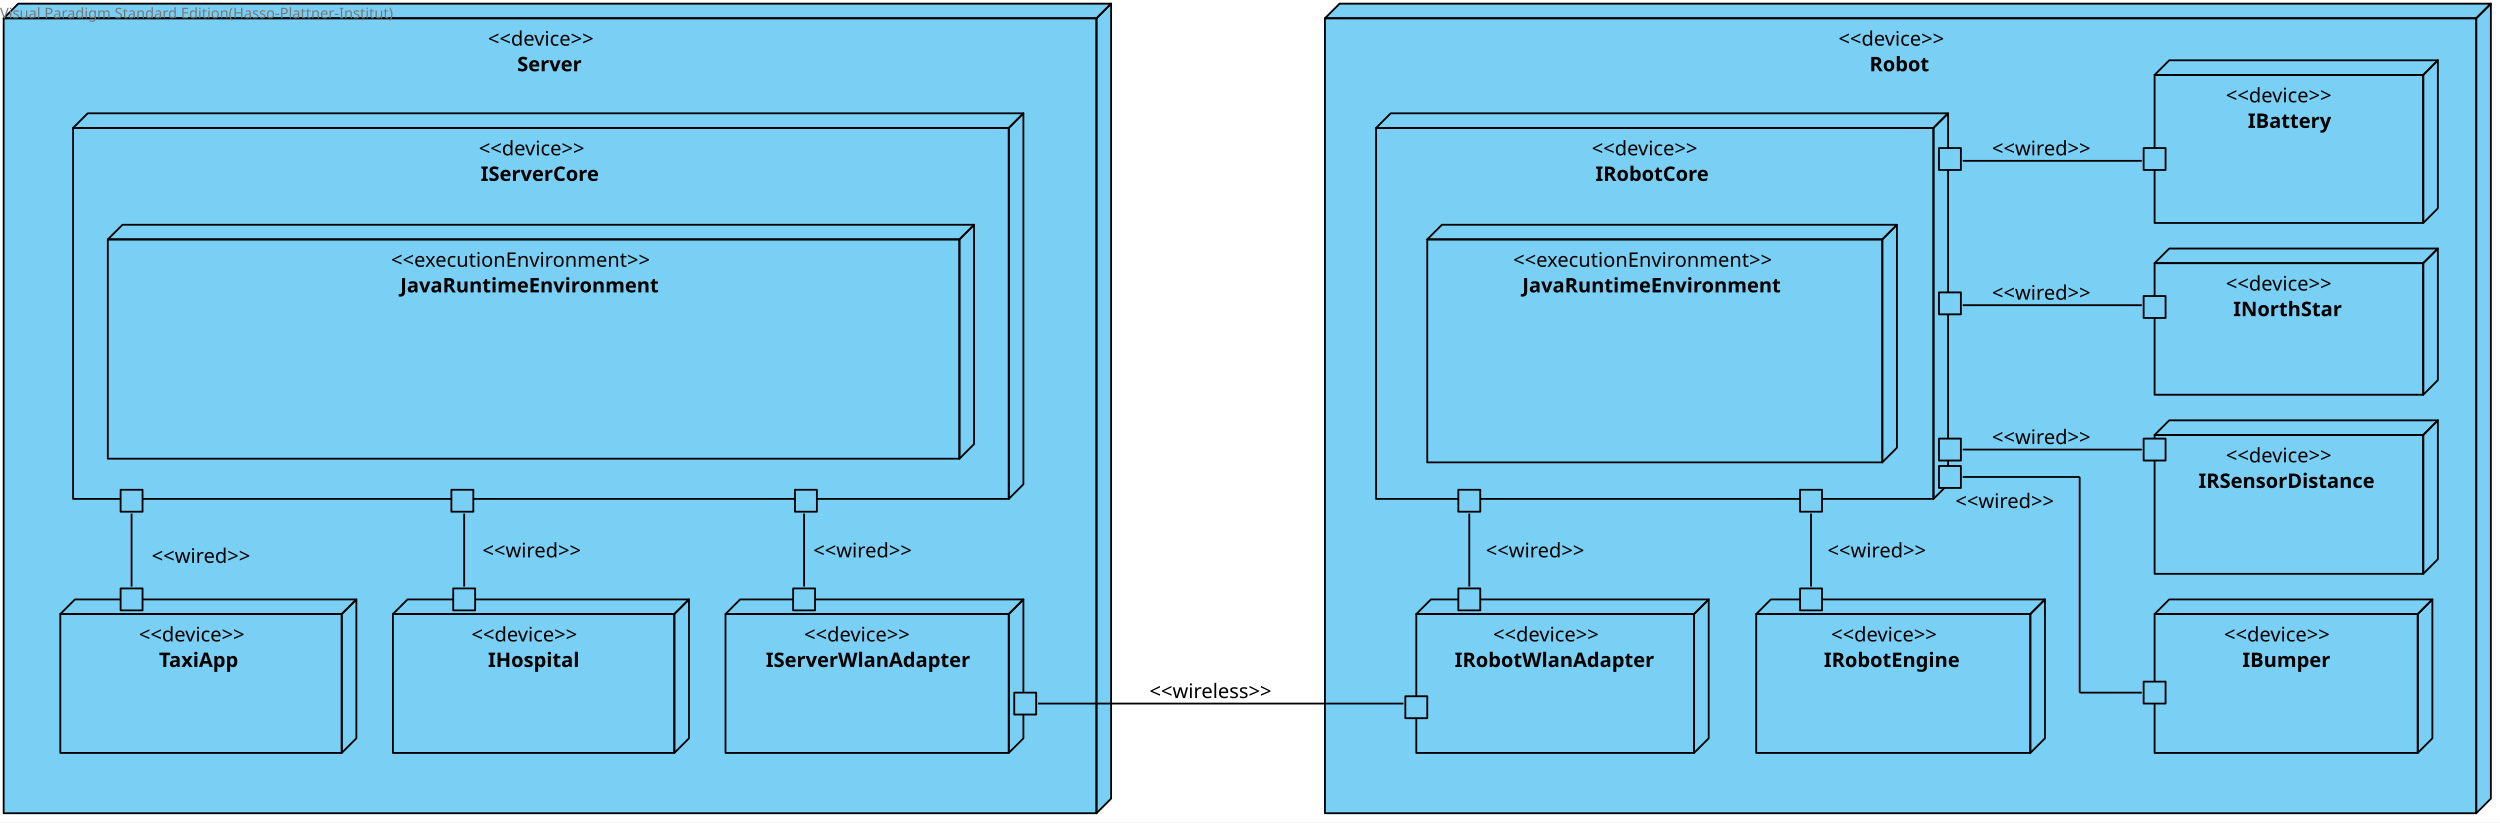
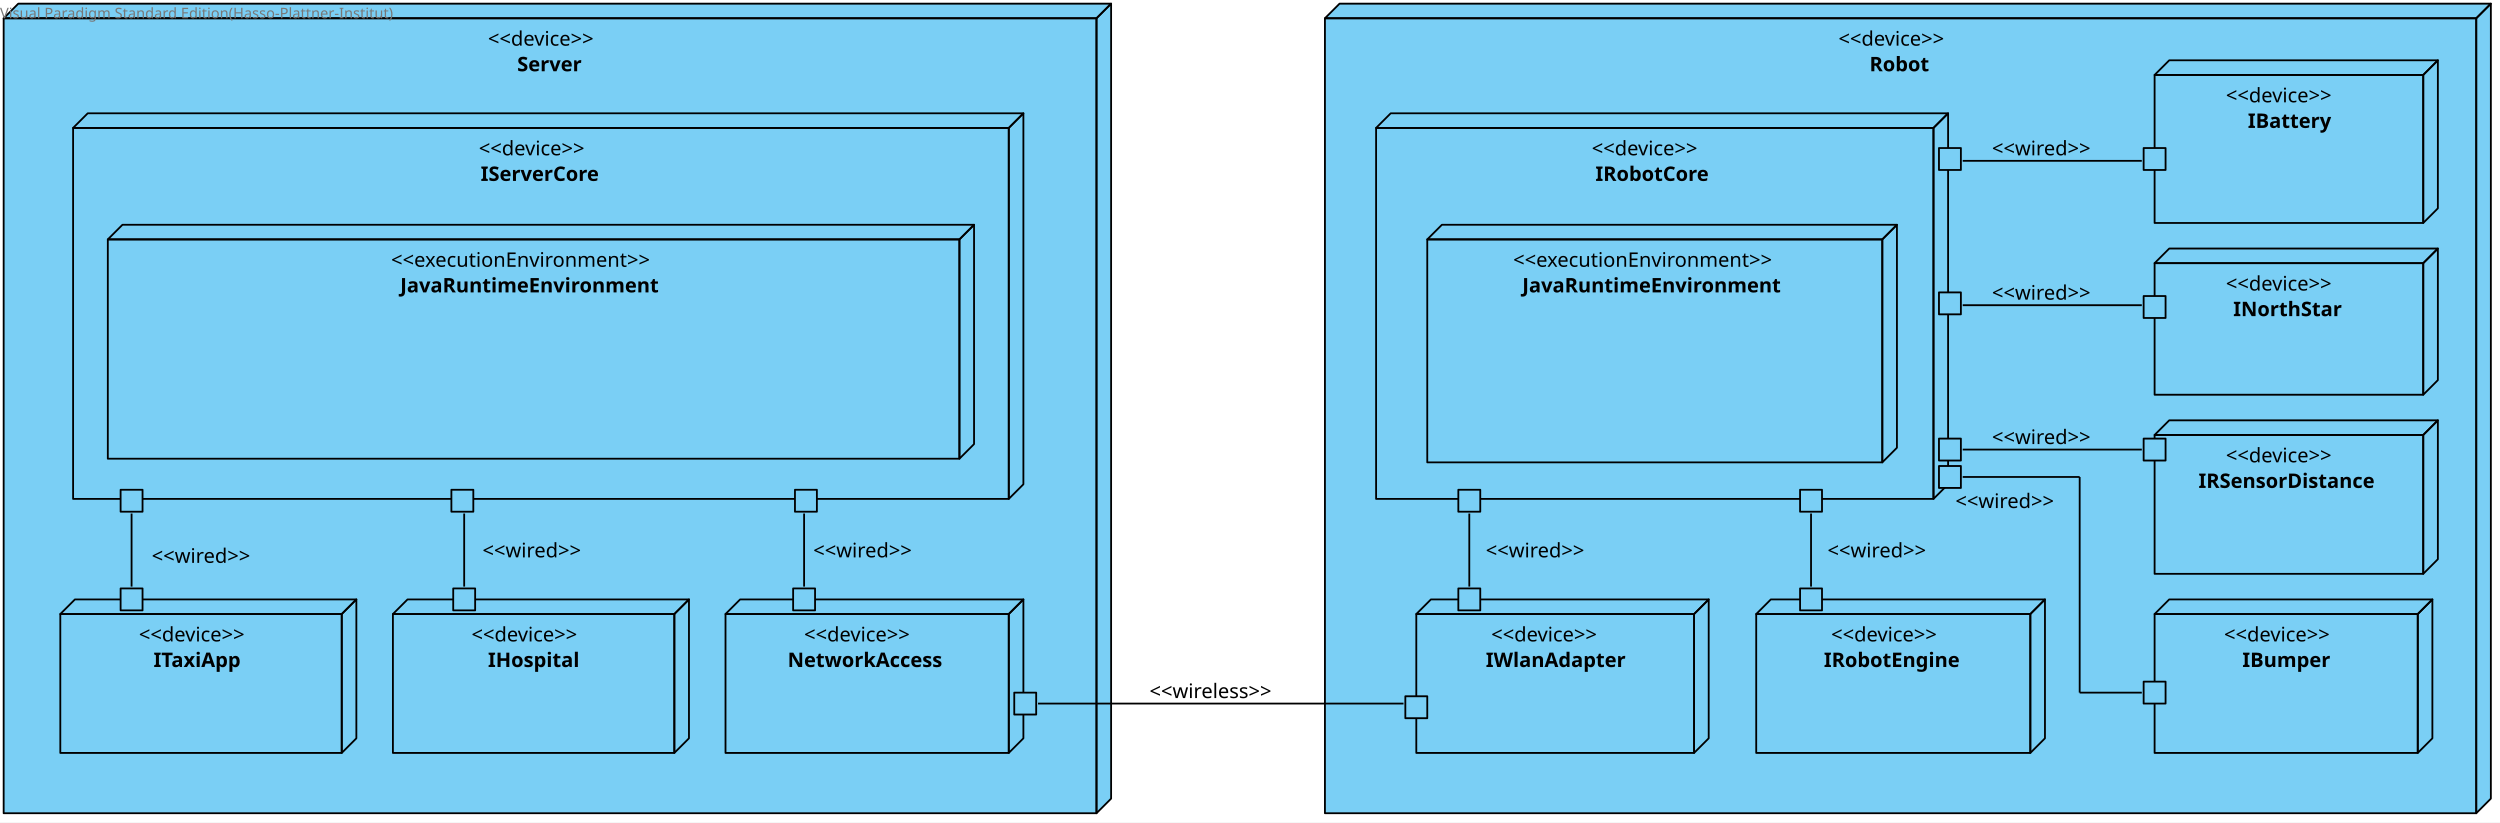
<svg xmlns="http://www.w3.org/2000/svg" fill-opacity="0" color-rendering="auto" color-interpolation="auto" text-rendering="auto" stroke="rgb(0,0,0)" stroke-linecap="square" width="1368" stroke-miterlimit="10" shape-rendering="auto" stroke-opacity="0" fill="rgb(0,0,0)" stroke-dasharray="none" font-weight="normal" stroke-width="1" height="450" font-family="'Dialog'" font-style="normal" stroke-linejoin="miter" font-size="12" stroke-dashoffset="0" image-rendering="auto">
  <defs id="genericDefs" />
  <g>
    <defs id="defs1">
      <clipPath clipPathUnits="userSpaceOnUse" id="clipPath1">
        <path d="M-7 -7 L618 -7 L618 455 L-7 455 L-7 -7 Z" />
      </clipPath>
      <clipPath clipPathUnits="userSpaceOnUse" id="clipPath2">
        <path d="M0 0 L0 32 L599 32 L599 0 Z" />
      </clipPath>
      <clipPath clipPathUnits="userSpaceOnUse" id="clipPath3">
        <path d="M0 0 L0 404 L598 404 L598 0 Z" />
      </clipPath>
      <clipPath clipPathUnits="userSpaceOnUse" id="clipPath4">
        <path d="M-7 -7 L532 -7 L532 223 L-7 223 L-7 -7 Z" />
      </clipPath>
      <clipPath clipPathUnits="userSpaceOnUse" id="clipPath5">
        <path d="M0 0 L0 32 L513 32 L513 0 Z" />
      </clipPath>
      <clipPath clipPathUnits="userSpaceOnUse" id="clipPath6">
        <path d="M0 0 L0 172 L512 172 L512 0 Z" />
      </clipPath>
      <clipPath clipPathUnits="userSpaceOnUse" id="clipPath7">
        <path d="M-7 -7 L486 -7 L486 140 L-7 140 L-7 -7 Z" />
      </clipPath>
      <clipPath clipPathUnits="userSpaceOnUse" id="clipPath8">
        <path d="M0 0 L0 32 L467 32 L467 0 Z" />
      </clipPath>
      <clipPath clipPathUnits="userSpaceOnUse" id="clipPath9">
        <path d="M0 0 L0 89 L466 89 L466 0 Z" />
      </clipPath>
      <clipPath clipPathUnits="userSpaceOnUse" id="clipPath10">
        <path d="M-7 -7 L650 -7 L650 455 L-7 455 L-7 -7 Z" />
      </clipPath>
      <clipPath clipPathUnits="userSpaceOnUse" id="clipPath11">
        <path d="M0 0 L0 32 L631 32 L631 0 Z" />
      </clipPath>
      <clipPath clipPathUnits="userSpaceOnUse" id="clipPath12">
        <path d="M0 0 L0 404 L630 404 L630 0 Z" />
      </clipPath>
      <clipPath clipPathUnits="userSpaceOnUse" id="clipPath13">
        <path d="M-7 -7 L167 -7 L167 101 L-7 101 L-7 -7 Z" />
      </clipPath>
      <clipPath clipPathUnits="userSpaceOnUse" id="clipPath14">
        <path d="M0 0 L0 32 L148 32 L148 0 Z" />
      </clipPath>
      <clipPath clipPathUnits="userSpaceOnUse" id="clipPath15">
        <path d="M0 0 L0 50 L147 50 L147 0 Z" />
      </clipPath>
      <clipPath clipPathUnits="userSpaceOnUse" id="clipPath16">
        <path d="M-7 -7 L167 -7 L167 92 L-7 92 L-7 -7 Z" />
      </clipPath>
      <clipPath clipPathUnits="userSpaceOnUse" id="clipPath17">
        <path d="M0 0 L0 41 L147 41 L147 0 Z" />
      </clipPath>
      <clipPath clipPathUnits="userSpaceOnUse" id="clipPath18">
        <path d="M-7 -7 L170 -7 L170 96 L-7 96 L-7 -7 Z" />
      </clipPath>
      <clipPath clipPathUnits="userSpaceOnUse" id="clipPath19">
        <path d="M0 0 L0 32 L151 32 L151 0 Z" />
      </clipPath>
      <clipPath clipPathUnits="userSpaceOnUse" id="clipPath20">
        <path d="M0 0 L0 45 L150 45 L150 0 Z" />
      </clipPath>
      <clipPath clipPathUnits="userSpaceOnUse" id="clipPath21">
        <path d="M-7 -7 L167 -7 L167 96 L-7 96 L-7 -7 Z" />
      </clipPath>
      <clipPath clipPathUnits="userSpaceOnUse" id="clipPath22">
        <path d="M0 0 L0 45 L147 45 L147 0 Z" />
      </clipPath>
      <clipPath clipPathUnits="userSpaceOnUse" id="clipPath23">
        <path d="M-7 -7 L164 -7 L164 96 L-7 96 L-7 -7 Z" />
      </clipPath>
      <clipPath clipPathUnits="userSpaceOnUse" id="clipPath24">
        <path d="M0 0 L0 32 L145 32 L145 0 Z" />
      </clipPath>
      <clipPath clipPathUnits="userSpaceOnUse" id="clipPath25">
        <path d="M0 0 L0 45 L144 45 L144 0 Z" />
      </clipPath>
      <clipPath clipPathUnits="userSpaceOnUse" id="clipPath26">
        <path d="M-7 -7 L325 -7 L325 223 L-7 223 L-7 -7 Z" />
      </clipPath>
      <clipPath clipPathUnits="userSpaceOnUse" id="clipPath27">
        <path d="M0 0 L0 32 L306 32 L306 0 Z" />
      </clipPath>
      <clipPath clipPathUnits="userSpaceOnUse" id="clipPath28">
        <path d="M0 0 L0 172 L305 172 L305 0 Z" />
      </clipPath>
      <clipPath clipPathUnits="userSpaceOnUse" id="clipPath29">
        <path d="M-7 -7 L269 -7 L269 142 L-7 142 L-7 -7 Z" />
      </clipPath>
      <clipPath clipPathUnits="userSpaceOnUse" id="clipPath30">
        <path d="M0 0 L0 32 L250 32 L250 0 Z" />
      </clipPath>
      <clipPath clipPathUnits="userSpaceOnUse" id="clipPath31">
        <path d="M0 0 L0 91 L249 91 L249 0 Z" />
      </clipPath>
      <clipPath clipPathUnits="userSpaceOnUse" id="clipPath32">
        <path d="M-7 -7 L172 -7 L172 96 L-7 96 L-7 -7 Z" />
      </clipPath>
      <clipPath clipPathUnits="userSpaceOnUse" id="clipPath33">
        <path d="M0 0 L0 32 L153 32 L153 0 Z" />
      </clipPath>
      <clipPath clipPathUnits="userSpaceOnUse" id="clipPath34">
        <path d="M0 0 L0 45 L152 45 L152 0 Z" />
      </clipPath>
      <clipPath clipPathUnits="userSpaceOnUse" id="clipPath35">
        <path d="M-7 -7 L175 -7 L175 96 L-7 96 L-7 -7 Z" />
      </clipPath>
      <clipPath clipPathUnits="userSpaceOnUse" id="clipPath36">
        <path d="M0 0 L0 32 L156 32 L156 0 Z" />
      </clipPath>
      <clipPath clipPathUnits="userSpaceOnUse" id="clipPath37">
        <path d="M0 0 L0 45 L155 45 L155 0 Z" />
      </clipPath>
      <clipPath clipPathUnits="userSpaceOnUse" id="clipPath38">
        <path d="M-7 -7 L174 -7 L174 96 L-7 96 L-7 -7 Z" />
      </clipPath>
      <clipPath clipPathUnits="userSpaceOnUse" id="clipPath39">
        <path d="M0 0 L0 32 L155 32 L155 0 Z" />
      </clipPath>
      <clipPath clipPathUnits="userSpaceOnUse" id="clipPath40">
        <path d="M0 0 L0 45 L154 45 L154 0 Z" />
      </clipPath>
      <clipPath clipPathUnits="userSpaceOnUse" id="clipPath41">
        <path d="M-7 -7 L23 -7 L23 23 L-7 23 L-7 -7 Z" />
      </clipPath>
      <clipPath clipPathUnits="userSpaceOnUse" id="clipPath42">
-         <path d="M0 0 L104 0 L104 144 L0 144 L0 0 Z" />
+         <path d="M0 0 L204 0 L204 244 L0 244 L0 0 Z" />
      </clipPath>
      <clipPath clipPathUnits="userSpaceOnUse" id="clipPath43">
        <path d="M0 0 L404 0 L404 204 L0 204 L0 0 Z" />
      </clipPath>
      <clipPath clipPathUnits="userSpaceOnUse" id="clipPath44">
-         <path d="M0 0 L204 0 L204 244 L0 244 L0 0 Z" />
+         <path d="M0 0 L302 0 L302 204 L0 204 L0 0 Z" />
      </clipPath>
      <clipPath clipPathUnits="userSpaceOnUse" id="clipPath45">
-         <path d="M0 0 L302 0 L302 204 L0 204 L0 0 Z" />
+         <path d="M0 0 L302 0 L302 322 L0 322 L0 0 Z" />
      </clipPath>
      <clipPath clipPathUnits="userSpaceOnUse" id="clipPath46">
-         <path d="M0 0 L302 0 L302 322 L0 322 L0 0 Z" />
+         <path d="M-85 -14 L170 -14 L170 28 L-85 28 L-85 -14 Z" />
      </clipPath>
      <clipPath clipPathUnits="userSpaceOnUse" id="clipPath47">
-         <path d="M-85 -14 L170 -14 L170 28 L-85 28 L-85 -14 Z" />
-       </clipPath>
-       <clipPath clipPathUnits="userSpaceOnUse" id="clipPath48">
        <path d="M-98 -14 L196 -14 L196 28 L-98 28 L-98 -14 Z" />
      </clipPath>
    </defs>
    <g fill="white" text-rendering="geometricPrecision" fill-opacity="1" stroke-opacity="1" stroke="white">
      <rect x="0" width="1368" height="450" y="0" stroke="none" />
    </g>
    <g font-size="11" transform="translate(2,2)" fill-opacity="1" fill="rgb(122,207,245)" text-rendering="geometricPrecision" font-family="sans-serif" stroke="rgb(122,207,245)" font-weight="bold" stroke-opacity="1">
      <path d="M8 0 L606 0 L598 8 L0 8 Z" stroke="none" clip-path="url(#clipPath1)" />
      <path d="M606 0 L606 435 L598 443 L598 8 Z" clip-path="url(#clipPath1)" stroke="none" />
      <rect x="0" width="598" height="435" y="8" clip-path="url(#clipPath1)" stroke="none" />
    </g>
    <g stroke-linecap="butt" font-size="11" transform="translate(2,2)" fill-opacity="1" fill="black" text-rendering="geometricPrecision" font-family="sans-serif" stroke-linejoin="round" stroke="black" font-weight="bold" stroke-opacity="1" stroke-miterlimit="0">
      <path fill="none" d="M8 0 L606 0 L598 8 L0 8 Z" clip-path="url(#clipPath1)" />
      <path fill="none" d="M606 0 L606 435 L598 443 L598 8 Z" clip-path="url(#clipPath1)" />
      <rect fill="none" x="0" width="598" height="435" y="8" clip-path="url(#clipPath1)" />
    </g>
    <g font-size="11" transform="translate(2,10)" fill-opacity="1" fill="black" text-rendering="geometricPrecision" font-family="sans-serif" stroke="black" stroke-opacity="1">
      <text x="265" xml:space="preserve" y="15" clip-path="url(#clipPath2)" stroke="none">&lt;&lt;device&gt;&gt;</text>
      <text x="281" xml:space="preserve" y="29" clip-path="url(#clipPath2)" font-weight="bold" stroke="none">Server</text>
    </g>
    <g font-size="11" transform="translate(40,62)" fill-opacity="1" fill="rgb(122,207,245)" text-rendering="geometricPrecision" font-family="sans-serif" stroke="rgb(122,207,245)" font-weight="bold" stroke-opacity="1">
      <path d="M8 0 L520 0 L512 8 L0 8 Z" stroke="none" clip-path="url(#clipPath4)" />
      <path d="M520 0 L520 203 L512 211 L512 8 Z" clip-path="url(#clipPath4)" stroke="none" />
      <rect x="0" width="512" height="203" y="8" clip-path="url(#clipPath4)" stroke="none" />
    </g>
    <g stroke-linecap="butt" font-size="11" transform="translate(40,62)" fill-opacity="1" fill="black" text-rendering="geometricPrecision" font-family="sans-serif" stroke-linejoin="round" stroke="black" font-weight="bold" stroke-opacity="1" stroke-miterlimit="0">
      <path fill="none" d="M8 0 L520 0 L512 8 L0 8 Z" clip-path="url(#clipPath4)" />
      <path fill="none" d="M520 0 L520 203 L512 211 L512 8 Z" clip-path="url(#clipPath4)" />
      <rect fill="none" x="0" width="512" height="203" y="8" clip-path="url(#clipPath4)" />
    </g>
    <g font-size="11" transform="translate(40,70)" fill-opacity="1" fill="black" text-rendering="geometricPrecision" font-family="sans-serif" stroke="black" stroke-opacity="1">
      <text x="222" xml:space="preserve" y="15" clip-path="url(#clipPath5)" stroke="none">&lt;&lt;device&gt;&gt;</text>
      <text x="223" xml:space="preserve" y="29" clip-path="url(#clipPath5)" font-weight="bold" stroke="none">IServerCore</text>
    </g>
    <g font-size="11" transform="translate(59,123)" fill-opacity="1" fill="rgb(122,207,245)" text-rendering="geometricPrecision" font-family="sans-serif" stroke="rgb(122,207,245)" font-weight="bold" stroke-opacity="1">
      <path d="M8 0 L474 0 L466 8 L0 8 Z" stroke="none" clip-path="url(#clipPath7)" />
      <path d="M474 0 L474 120 L466 128 L466 8 Z" clip-path="url(#clipPath7)" stroke="none" />
      <rect x="0" width="466" height="120" y="8" clip-path="url(#clipPath7)" stroke="none" />
    </g>
    <g stroke-linecap="butt" font-size="11" transform="translate(59,123)" fill-opacity="1" fill="black" text-rendering="geometricPrecision" font-family="sans-serif" stroke-linejoin="round" stroke="black" font-weight="bold" stroke-opacity="1" stroke-miterlimit="0">
      <path fill="none" d="M8 0 L474 0 L466 8 L0 8 Z" clip-path="url(#clipPath7)" />
      <path fill="none" d="M474 0 L474 120 L466 128 L466 8 Z" clip-path="url(#clipPath7)" />
      <rect fill="none" x="0" width="466" height="120" y="8" clip-path="url(#clipPath7)" />
    </g>
    <g font-size="11" transform="translate(59,131)" fill-opacity="1" fill="black" text-rendering="geometricPrecision" font-family="sans-serif" stroke="black" stroke-opacity="1">
      <text x="155" xml:space="preserve" y="15" clip-path="url(#clipPath8)" stroke="none">&lt;&lt;executionEnvironment&gt;&gt;</text>
      <text x="160" xml:space="preserve" y="29" clip-path="url(#clipPath8)" font-weight="bold" stroke="none">JavaRuntimeEnvironment</text>
    </g>
    <g font-size="11" transform="translate(725,2)" fill-opacity="1" fill="rgb(122,207,245)" text-rendering="geometricPrecision" font-family="sans-serif" stroke="rgb(122,207,245)" font-weight="bold" stroke-opacity="1">
      <path d="M8 0 L638 0 L630 8 L0 8 Z" stroke="none" clip-path="url(#clipPath10)" />
      <path d="M638 0 L638 435 L630 443 L630 8 Z" clip-path="url(#clipPath10)" stroke="none" />
      <rect x="0" width="630" height="435" y="8" clip-path="url(#clipPath10)" stroke="none" />
    </g>
    <g stroke-linecap="butt" font-size="11" transform="translate(725,2)" fill-opacity="1" fill="black" text-rendering="geometricPrecision" font-family="sans-serif" stroke-linejoin="round" stroke="black" font-weight="bold" stroke-opacity="1" stroke-miterlimit="0">
      <path fill="none" d="M8 0 L638 0 L630 8 L0 8 Z" clip-path="url(#clipPath10)" />
      <path fill="none" d="M638 0 L638 435 L630 443 L630 8 Z" clip-path="url(#clipPath10)" />
      <rect fill="none" x="0" width="630" height="435" y="8" clip-path="url(#clipPath10)" />
    </g>
    <g font-size="11" transform="translate(725,10)" fill-opacity="1" fill="black" text-rendering="geometricPrecision" font-family="sans-serif" stroke="black" stroke-opacity="1">
      <text x="281" xml:space="preserve" y="15" clip-path="url(#clipPath11)" stroke="none">&lt;&lt;device&gt;&gt;</text>
      <text x="298" xml:space="preserve" y="29" clip-path="url(#clipPath11)" font-weight="bold" stroke="none">Robot</text>
    </g>
    <g font-size="11" transform="translate(1179,33)" fill-opacity="1" fill="rgb(122,207,245)" text-rendering="geometricPrecision" font-family="sans-serif" stroke="rgb(122,207,245)" font-weight="bold" stroke-opacity="1">
      <path d="M8 0 L155 0 L147 8 L0 8 Z" stroke="none" clip-path="url(#clipPath13)" />
      <path d="M155 0 L155 81 L147 89 L147 8 Z" clip-path="url(#clipPath13)" stroke="none" />
      <rect x="0" width="147" height="81" y="8" clip-path="url(#clipPath13)" stroke="none" />
    </g>
    <g stroke-linecap="butt" font-size="11" transform="translate(1179,33)" fill-opacity="1" fill="black" text-rendering="geometricPrecision" font-family="sans-serif" stroke-linejoin="round" stroke="black" font-weight="bold" stroke-opacity="1" stroke-miterlimit="0">
      <path fill="none" d="M8 0 L155 0 L147 8 L0 8 Z" clip-path="url(#clipPath13)" />
      <path fill="none" d="M155 0 L155 81 L147 89 L147 8 Z" clip-path="url(#clipPath13)" />
      <rect fill="none" x="0" width="147" height="81" y="8" clip-path="url(#clipPath13)" />
    </g>
    <g font-size="11" transform="translate(1179,41)" fill-opacity="1" fill="black" text-rendering="geometricPrecision" font-family="sans-serif" stroke="black" stroke-opacity="1">
      <text x="39" xml:space="preserve" y="15" clip-path="url(#clipPath14)" stroke="none">&lt;&lt;device&gt;&gt;</text>
      <text x="51" xml:space="preserve" y="29" clip-path="url(#clipPath14)" font-weight="bold" stroke="none">IBattery</text>
    </g>
    <g font-size="11" transform="translate(1179,136)" fill-opacity="1" fill="rgb(122,207,245)" text-rendering="geometricPrecision" font-family="sans-serif" stroke="rgb(122,207,245)" font-weight="bold" stroke-opacity="1">
      <path d="M8 0 L155 0 L147 8 L0 8 Z" stroke="none" clip-path="url(#clipPath16)" />
      <path d="M155 0 L155 72 L147 80 L147 8 Z" clip-path="url(#clipPath16)" stroke="none" />
      <rect x="0" width="147" height="72" y="8" clip-path="url(#clipPath16)" stroke="none" />
    </g>
    <g stroke-linecap="butt" font-size="11" transform="translate(1179,136)" fill-opacity="1" fill="black" text-rendering="geometricPrecision" font-family="sans-serif" stroke-linejoin="round" stroke="black" font-weight="bold" stroke-opacity="1" stroke-miterlimit="0">
      <path fill="none" d="M8 0 L155 0 L147 8 L0 8 Z" clip-path="url(#clipPath16)" />
      <path fill="none" d="M155 0 L155 72 L147 80 L147 8 Z" clip-path="url(#clipPath16)" />
      <rect fill="none" x="0" width="147" height="72" y="8" clip-path="url(#clipPath16)" />
    </g>
    <g font-size="11" transform="translate(1179,144)" fill-opacity="1" fill="black" text-rendering="geometricPrecision" font-family="sans-serif" stroke="black" stroke-opacity="1">
      <text x="39" xml:space="preserve" y="15" clip-path="url(#clipPath14)" stroke="none">&lt;&lt;device&gt;&gt;</text>
      <text x="43" xml:space="preserve" y="29" clip-path="url(#clipPath14)" font-weight="bold" stroke="none">INorthStar</text>
    </g>
    <g font-size="11" transform="translate(961,328)" fill-opacity="1" fill="rgb(122,207,245)" text-rendering="geometricPrecision" font-family="sans-serif" stroke="rgb(122,207,245)" font-weight="bold" stroke-opacity="1">
      <path d="M8 0 L158 0 L150 8 L0 8 Z" stroke="none" clip-path="url(#clipPath18)" />
      <path d="M158 0 L158 76 L150 84 L150 8 Z" clip-path="url(#clipPath18)" stroke="none" />
      <rect x="0" width="150" height="76" y="8" clip-path="url(#clipPath18)" stroke="none" />
    </g>
    <g stroke-linecap="butt" font-size="11" transform="translate(961,328)" fill-opacity="1" fill="black" text-rendering="geometricPrecision" font-family="sans-serif" stroke-linejoin="round" stroke="black" font-weight="bold" stroke-opacity="1" stroke-miterlimit="0">
      <path fill="none" d="M8 0 L158 0 L150 8 L0 8 Z" clip-path="url(#clipPath18)" />
      <path fill="none" d="M158 0 L158 76 L150 84 L150 8 Z" clip-path="url(#clipPath18)" />
      <rect fill="none" x="0" width="150" height="76" y="8" clip-path="url(#clipPath18)" />
    </g>
    <g font-size="11" transform="translate(961,336)" fill-opacity="1" fill="black" text-rendering="geometricPrecision" font-family="sans-serif" stroke="black" stroke-opacity="1">
      <text x="41" xml:space="preserve" y="15" clip-path="url(#clipPath19)" stroke="none">&lt;&lt;device&gt;&gt;</text>
      <text x="37" xml:space="preserve" y="29" clip-path="url(#clipPath19)" font-weight="bold" stroke="none">IRobotEngine</text>
    </g>
    <g font-size="11" transform="translate(1179,230)" fill-opacity="1" fill="rgb(122,207,245)" text-rendering="geometricPrecision" font-family="sans-serif" stroke="rgb(122,207,245)" font-weight="bold" stroke-opacity="1">
      <path d="M8 0 L155 0 L147 8 L0 8 Z" stroke="none" clip-path="url(#clipPath21)" />
      <path d="M155 0 L155 76 L147 84 L147 8 Z" clip-path="url(#clipPath21)" stroke="none" />
      <rect x="0" width="147" height="76" y="8" clip-path="url(#clipPath21)" stroke="none" />
    </g>
    <g stroke-linecap="butt" font-size="11" transform="translate(1179,230)" fill-opacity="1" fill="black" text-rendering="geometricPrecision" font-family="sans-serif" stroke-linejoin="round" stroke="black" font-weight="bold" stroke-opacity="1" stroke-miterlimit="0">
      <path fill="none" d="M8 0 L155 0 L147 8 L0 8 Z" clip-path="url(#clipPath21)" />
      <path fill="none" d="M155 0 L155 76 L147 84 L147 8 Z" clip-path="url(#clipPath21)" />
      <rect fill="none" x="0" width="147" height="76" y="8" clip-path="url(#clipPath21)" />
    </g>
    <g font-size="11" transform="translate(1179,238)" fill-opacity="1" fill="black" text-rendering="geometricPrecision" font-family="sans-serif" stroke="black" stroke-opacity="1">
      <text x="39" xml:space="preserve" y="15" clip-path="url(#clipPath14)" stroke="none">&lt;&lt;device&gt;&gt;</text>
      <text x="24" xml:space="preserve" y="29" clip-path="url(#clipPath14)" font-weight="bold" stroke="none">IRSensorDistance</text>
    </g>
    <g font-size="11" transform="translate(1179,328)" fill-opacity="1" fill="rgb(122,207,245)" text-rendering="geometricPrecision" font-family="sans-serif" stroke="rgb(122,207,245)" font-weight="bold" stroke-opacity="1">
      <path d="M8 0 L152 0 L144 8 L0 8 Z" stroke="none" clip-path="url(#clipPath23)" />
      <path d="M152 0 L152 76 L144 84 L144 8 Z" clip-path="url(#clipPath23)" stroke="none" />
      <rect x="0" width="144" height="76" y="8" clip-path="url(#clipPath23)" stroke="none" />
    </g>
    <g stroke-linecap="butt" font-size="11" transform="translate(1179,328)" fill-opacity="1" fill="black" text-rendering="geometricPrecision" font-family="sans-serif" stroke-linejoin="round" stroke="black" font-weight="bold" stroke-opacity="1" stroke-miterlimit="0">
      <path fill="none" d="M8 0 L152 0 L144 8 L0 8 Z" clip-path="url(#clipPath23)" />
      <path fill="none" d="M152 0 L152 76 L144 84 L144 8 Z" clip-path="url(#clipPath23)" />
      <rect fill="none" x="0" width="144" height="76" y="8" clip-path="url(#clipPath23)" />
    </g>
    <g font-size="11" transform="translate(1179,336)" fill-opacity="1" fill="black" text-rendering="geometricPrecision" font-family="sans-serif" stroke="black" stroke-opacity="1">
      <text x="38" xml:space="preserve" y="15" clip-path="url(#clipPath24)" stroke="none">&lt;&lt;device&gt;&gt;</text>
      <text x="48" xml:space="preserve" y="29" clip-path="url(#clipPath24)" font-weight="bold" stroke="none">IBumper</text>
    </g>
    <g font-size="11" transform="translate(753,62)" fill-opacity="1" fill="rgb(122,207,245)" text-rendering="geometricPrecision" font-family="sans-serif" stroke="rgb(122,207,245)" font-weight="bold" stroke-opacity="1">
      <path d="M8 0 L313 0 L305 8 L0 8 Z" stroke="none" clip-path="url(#clipPath26)" />
      <path d="M313 0 L313 203 L305 211 L305 8 Z" clip-path="url(#clipPath26)" stroke="none" />
      <rect x="0" width="305" height="203" y="8" clip-path="url(#clipPath26)" stroke="none" />
    </g>
    <g stroke-linecap="butt" font-size="11" transform="translate(753,62)" fill-opacity="1" fill="black" text-rendering="geometricPrecision" font-family="sans-serif" stroke-linejoin="round" stroke="black" font-weight="bold" stroke-opacity="1" stroke-miterlimit="0">
      <path fill="none" d="M8 0 L313 0 L305 8 L0 8 Z" clip-path="url(#clipPath26)" />
      <path fill="none" d="M313 0 L313 203 L305 211 L305 8 Z" clip-path="url(#clipPath26)" />
      <rect fill="none" x="0" width="305" height="203" y="8" clip-path="url(#clipPath26)" />
    </g>
    <g font-size="11" transform="translate(753,70)" fill-opacity="1" fill="black" text-rendering="geometricPrecision" font-family="sans-serif" stroke="black" stroke-opacity="1">
      <text x="118" xml:space="preserve" y="15" clip-path="url(#clipPath27)" stroke="none">&lt;&lt;device&gt;&gt;</text>
      <text x="120" xml:space="preserve" y="29" clip-path="url(#clipPath27)" font-weight="bold" stroke="none">IRobotCore</text>
    </g>
    <g font-size="11" transform="translate(781,123)" fill-opacity="1" fill="rgb(122,207,245)" text-rendering="geometricPrecision" font-family="sans-serif" stroke="rgb(122,207,245)" font-weight="bold" stroke-opacity="1">
      <path d="M8 0 L257 0 L249 8 L0 8 Z" stroke="none" clip-path="url(#clipPath29)" />
      <path d="M257 0 L257 122 L249 130 L249 8 Z" clip-path="url(#clipPath29)" stroke="none" />
      <rect x="0" width="249" height="122" y="8" clip-path="url(#clipPath29)" stroke="none" />
    </g>
    <g stroke-linecap="butt" font-size="11" transform="translate(781,123)" fill-opacity="1" fill="black" text-rendering="geometricPrecision" font-family="sans-serif" stroke-linejoin="round" stroke="black" font-weight="bold" stroke-opacity="1" stroke-miterlimit="0">
      <path fill="none" d="M8 0 L257 0 L249 8 L0 8 Z" clip-path="url(#clipPath29)" />
      <path fill="none" d="M257 0 L257 122 L249 130 L249 8 Z" clip-path="url(#clipPath29)" />
      <rect fill="none" x="0" width="249" height="122" y="8" clip-path="url(#clipPath29)" />
    </g>
    <g font-size="11" transform="translate(781,131)" fill-opacity="1" fill="black" text-rendering="geometricPrecision" font-family="sans-serif" stroke="black" stroke-opacity="1">
      <text x="47" xml:space="preserve" y="15" clip-path="url(#clipPath30)" stroke="none">&lt;&lt;executionEnvironment&gt;&gt;</text>
      <text x="52" xml:space="preserve" y="29" clip-path="url(#clipPath30)" font-weight="bold" stroke="none">JavaRuntimeEnvironment</text>
    </g>
    <g font-size="11" transform="translate(775,328)" fill-opacity="1" fill="rgb(122,207,245)" text-rendering="geometricPrecision" font-family="sans-serif" stroke="rgb(122,207,245)" font-weight="bold" stroke-opacity="1">
      <path d="M8 0 L160 0 L152 8 L0 8 Z" stroke="none" clip-path="url(#clipPath32)" />
      <path d="M160 0 L160 76 L152 84 L152 8 Z" clip-path="url(#clipPath32)" stroke="none" />
      <rect x="0" width="152" height="76" y="8" clip-path="url(#clipPath32)" stroke="none" />
    </g>
    <g stroke-linecap="butt" font-size="11" transform="translate(775,328)" fill-opacity="1" fill="black" text-rendering="geometricPrecision" font-family="sans-serif" stroke-linejoin="round" stroke="black" font-weight="bold" stroke-opacity="1" stroke-miterlimit="0">
      <path fill="none" d="M8 0 L160 0 L152 8 L0 8 Z" clip-path="url(#clipPath32)" />
      <path fill="none" d="M160 0 L160 76 L152 84 L152 8 Z" clip-path="url(#clipPath32)" />
      <rect fill="none" x="0" width="152" height="76" y="8" clip-path="url(#clipPath32)" />
    </g>
    <g font-size="11" transform="translate(775,336)" fill-opacity="1" fill="black" text-rendering="geometricPrecision" font-family="sans-serif" stroke="black" stroke-opacity="1">
-       <text x="42" xml:space="preserve" y="15" clip-path="url(#clipPath33)" stroke="none">&lt;&lt;device&gt;&gt;</text>
-       <text x="21" xml:space="preserve" y="29" clip-path="url(#clipPath33)" font-weight="bold" stroke="none">IRobotWlanAdapter</text>
+       <text x="41" xml:space="preserve" y="15" clip-path="url(#clipPath33)" stroke="none">&lt;&lt;device&gt;&gt;</text>
+       <text x="38" xml:space="preserve" y="29" clip-path="url(#clipPath33)" font-weight="bold" stroke="none">IWlanAdapter</text>
    </g>
    <g font-size="11" transform="translate(397,328)" fill-opacity="1" fill="rgb(122,207,245)" text-rendering="geometricPrecision" font-family="sans-serif" stroke="rgb(122,207,245)" font-weight="bold" stroke-opacity="1">
      <path d="M8 0 L163 0 L155 8 L0 8 Z" stroke="none" clip-path="url(#clipPath35)" />
      <path d="M163 0 L163 76 L155 84 L155 8 Z" clip-path="url(#clipPath35)" stroke="none" />
      <rect x="0" width="155" height="76" y="8" clip-path="url(#clipPath35)" stroke="none" />
    </g>
    <g stroke-linecap="butt" font-size="11" transform="translate(397,328)" fill-opacity="1" fill="black" text-rendering="geometricPrecision" font-family="sans-serif" stroke-linejoin="round" stroke="black" font-weight="bold" stroke-opacity="1" stroke-miterlimit="0">
      <path fill="none" d="M8 0 L163 0 L155 8 L0 8 Z" clip-path="url(#clipPath35)" />
      <path fill="none" d="M163 0 L163 76 L155 84 L155 8 Z" clip-path="url(#clipPath35)" />
      <rect fill="none" x="0" width="155" height="76" y="8" clip-path="url(#clipPath35)" />
    </g>
    <g font-size="11" transform="translate(397,336)" fill-opacity="1" fill="black" text-rendering="geometricPrecision" font-family="sans-serif" stroke="black" stroke-opacity="1">
      <text x="43" xml:space="preserve" y="15" clip-path="url(#clipPath36)" stroke="none">&lt;&lt;device&gt;&gt;</text>
-       <text x="22" xml:space="preserve" y="29" clip-path="url(#clipPath36)" font-weight="bold" stroke="none">IServerWlanAdapter</text>
+       <text x="34" xml:space="preserve" y="29" clip-path="url(#clipPath36)" font-weight="bold" stroke="none">NetworkAccess</text>
    </g>
    <g font-size="11" transform="translate(215,328)" fill-opacity="1" fill="rgb(122,207,245)" text-rendering="geometricPrecision" font-family="sans-serif" stroke="rgb(122,207,245)" font-weight="bold" stroke-opacity="1">
      <path d="M8 0 L162 0 L154 8 L0 8 Z" stroke="none" clip-path="url(#clipPath38)" />
      <path d="M162 0 L162 76 L154 84 L154 8 Z" clip-path="url(#clipPath38)" stroke="none" />
      <rect x="0" width="154" height="76" y="8" clip-path="url(#clipPath38)" stroke="none" />
    </g>
    <g stroke-linecap="butt" font-size="11" transform="translate(215,328)" fill-opacity="1" fill="black" text-rendering="geometricPrecision" font-family="sans-serif" stroke-linejoin="round" stroke="black" font-weight="bold" stroke-opacity="1" stroke-miterlimit="0">
      <path fill="none" d="M8 0 L162 0 L154 8 L0 8 Z" clip-path="url(#clipPath38)" />
      <path fill="none" d="M162 0 L162 76 L154 84 L154 8 Z" clip-path="url(#clipPath38)" />
      <rect fill="none" x="0" width="154" height="76" y="8" clip-path="url(#clipPath38)" />
    </g>
    <g font-size="11" transform="translate(215,336)" fill-opacity="1" fill="black" text-rendering="geometricPrecision" font-family="sans-serif" stroke="black" stroke-opacity="1">
      <text x="43" xml:space="preserve" y="15" clip-path="url(#clipPath39)" stroke="none">&lt;&lt;device&gt;&gt;</text>
      <text x="52" xml:space="preserve" y="29" clip-path="url(#clipPath39)" font-weight="bold" stroke="none">IHospital</text>
    </g>
    <g font-size="11" transform="translate(247,268)" fill-opacity="1" fill="rgb(122,207,245)" text-rendering="geometricPrecision" font-family="sans-serif" stroke="rgb(122,207,245)" stroke-opacity="1">
      <rect x="0" width="12" height="12" y="0" clip-path="url(#clipPath41)" stroke="none" />
    </g>
    <g stroke-linecap="butt" font-size="11" transform="translate(247,268)" fill-opacity="1" fill="black" text-rendering="geometricPrecision" font-family="sans-serif" stroke-linejoin="round" stroke="black" stroke-opacity="1" stroke-miterlimit="0">
      <rect fill="none" x="0" width="12" height="12" y="0" clip-path="url(#clipPath41)" />
    </g>
    <g font-size="11" transform="translate(435,268)" fill-opacity="1" fill="rgb(122,207,245)" text-rendering="geometricPrecision" font-family="sans-serif" stroke="rgb(122,207,245)" stroke-opacity="1">
      <rect x="0" width="12" height="12" y="0" clip-path="url(#clipPath41)" stroke="none" />
    </g>
    <g stroke-linecap="butt" font-size="11" transform="translate(435,268)" fill-opacity="1" fill="black" text-rendering="geometricPrecision" font-family="sans-serif" stroke-linejoin="round" stroke="black" stroke-opacity="1" stroke-miterlimit="0">
      <rect fill="none" x="0" width="12" height="12" y="0" clip-path="url(#clipPath41)" />
    </g>
    <g font-size="11" transform="translate(248,322)" fill-opacity="1" fill="rgb(122,207,245)" text-rendering="geometricPrecision" font-family="sans-serif" stroke="rgb(122,207,245)" stroke-opacity="1">
      <rect x="0" width="12" height="12" y="0" clip-path="url(#clipPath41)" stroke="none" />
    </g>
    <g stroke-linecap="butt" font-size="11" transform="translate(248,322)" fill-opacity="1" fill="black" text-rendering="geometricPrecision" font-family="sans-serif" stroke-linejoin="round" stroke="black" stroke-opacity="1" stroke-miterlimit="0">
      <rect fill="none" x="0" width="12" height="12" y="0" clip-path="url(#clipPath41)" />
    </g>
    <g font-size="11" transform="translate(434,322)" fill-opacity="1" fill="rgb(122,207,245)" text-rendering="geometricPrecision" font-family="sans-serif" stroke="rgb(122,207,245)" stroke-opacity="1">
      <rect x="0" width="12" height="12" y="0" clip-path="url(#clipPath41)" stroke="none" />
    </g>
    <g stroke-linecap="butt" font-size="11" transform="translate(434,322)" fill-opacity="1" fill="black" text-rendering="geometricPrecision" font-family="sans-serif" stroke-linejoin="round" stroke="black" stroke-opacity="1" stroke-miterlimit="0">
      <rect fill="none" x="0" width="12" height="12" y="0" clip-path="url(#clipPath41)" />
    </g>
    <g font-size="11" transform="translate(798,322)" fill-opacity="1" fill="rgb(122,207,245)" text-rendering="geometricPrecision" font-family="sans-serif" stroke="rgb(122,207,245)" stroke-opacity="1">
      <rect x="0" width="12" height="12" y="0" clip-path="url(#clipPath41)" stroke="none" />
    </g>
    <g stroke-linecap="butt" font-size="11" transform="translate(798,322)" fill-opacity="1" fill="black" text-rendering="geometricPrecision" font-family="sans-serif" stroke-linejoin="round" stroke="black" stroke-opacity="1" stroke-miterlimit="0">
      <rect fill="none" x="0" width="12" height="12" y="0" clip-path="url(#clipPath41)" />
    </g>
    <g font-size="11" transform="translate(798,268)" fill-opacity="1" fill="rgb(122,207,245)" text-rendering="geometricPrecision" font-family="sans-serif" stroke="rgb(122,207,245)" stroke-opacity="1">
      <rect x="0" width="12" height="12" y="0" clip-path="url(#clipPath41)" stroke="none" />
    </g>
    <g stroke-linecap="butt" font-size="11" transform="translate(798,268)" fill-opacity="1" fill="black" text-rendering="geometricPrecision" font-family="sans-serif" stroke-linejoin="round" stroke="black" stroke-opacity="1" stroke-miterlimit="0">
      <rect fill="none" x="0" width="12" height="12" y="0" clip-path="url(#clipPath41)" />
    </g>
    <g font-size="11" transform="translate(985,268)" fill-opacity="1" fill="rgb(122,207,245)" text-rendering="geometricPrecision" font-family="sans-serif" stroke="rgb(122,207,245)" stroke-opacity="1">
      <rect x="0" width="12" height="12" y="0" clip-path="url(#clipPath41)" stroke="none" />
    </g>
    <g stroke-linecap="butt" font-size="11" transform="translate(985,268)" fill-opacity="1" fill="black" text-rendering="geometricPrecision" font-family="sans-serif" stroke-linejoin="round" stroke="black" stroke-opacity="1" stroke-miterlimit="0">
      <rect fill="none" x="0" width="12" height="12" y="0" clip-path="url(#clipPath41)" />
    </g>
    <g font-size="11" transform="translate(985,322)" fill-opacity="1" fill="rgb(122,207,245)" text-rendering="geometricPrecision" font-family="sans-serif" stroke="rgb(122,207,245)" stroke-opacity="1">
      <rect x="0" width="12" height="12" y="0" clip-path="url(#clipPath41)" stroke="none" />
    </g>
    <g stroke-linecap="butt" font-size="11" transform="translate(985,322)" fill-opacity="1" fill="black" text-rendering="geometricPrecision" font-family="sans-serif" stroke-linejoin="round" stroke="black" stroke-opacity="1" stroke-miterlimit="0">
      <rect fill="none" x="0" width="12" height="12" y="0" clip-path="url(#clipPath41)" />
    </g>
    <g font-size="11" transform="translate(1061,255)" fill-opacity="1" fill="rgb(122,207,245)" text-rendering="geometricPrecision" font-family="sans-serif" stroke="rgb(122,207,245)" stroke-opacity="1">
      <rect x="0" width="12" height="12" y="0" clip-path="url(#clipPath41)" stroke="none" />
    </g>
    <g stroke-linecap="butt" font-size="11" transform="translate(1061,255)" fill-opacity="1" fill="black" text-rendering="geometricPrecision" font-family="sans-serif" stroke-linejoin="round" stroke="black" stroke-opacity="1" stroke-miterlimit="0">
      <rect fill="none" x="0" width="12" height="12" y="0" clip-path="url(#clipPath41)" />
    </g>
    <g font-size="11" transform="translate(1173,373)" fill-opacity="1" fill="rgb(122,207,245)" text-rendering="geometricPrecision" font-family="sans-serif" stroke="rgb(122,207,245)" stroke-opacity="1">
      <rect x="0" width="12" height="12" y="0" clip-path="url(#clipPath41)" stroke="none" />
    </g>
    <g stroke-linecap="butt" font-size="11" transform="translate(1173,373)" fill-opacity="1" fill="black" text-rendering="geometricPrecision" font-family="sans-serif" stroke-linejoin="round" stroke="black" stroke-opacity="1" stroke-miterlimit="0">
      <rect fill="none" x="0" width="12" height="12" y="0" clip-path="url(#clipPath41)" />
    </g>
    <g font-size="11" transform="translate(1173,240)" fill-opacity="1" fill="rgb(122,207,245)" text-rendering="geometricPrecision" font-family="sans-serif" stroke="rgb(122,207,245)" stroke-opacity="1">
      <rect x="0" width="12" height="12" y="0" clip-path="url(#clipPath41)" stroke="none" />
    </g>
    <g stroke-linecap="butt" font-size="11" transform="translate(1173,240)" fill-opacity="1" fill="black" text-rendering="geometricPrecision" font-family="sans-serif" stroke-linejoin="round" stroke="black" stroke-opacity="1" stroke-miterlimit="0">
      <rect fill="none" x="0" width="12" height="12" y="0" clip-path="url(#clipPath41)" />
    </g>
    <g font-size="11" transform="translate(1173,162)" fill-opacity="1" fill="rgb(122,207,245)" text-rendering="geometricPrecision" font-family="sans-serif" stroke="rgb(122,207,245)" stroke-opacity="1">
      <rect x="0" width="12" height="12" y="0" clip-path="url(#clipPath41)" stroke="none" />
    </g>
    <g stroke-linecap="butt" font-size="11" transform="translate(1173,162)" fill-opacity="1" fill="black" text-rendering="geometricPrecision" font-family="sans-serif" stroke-linejoin="round" stroke="black" stroke-opacity="1" stroke-miterlimit="0">
      <rect fill="none" x="0" width="12" height="12" y="0" clip-path="url(#clipPath41)" />
    </g>
    <g font-size="11" transform="translate(1173,81)" fill-opacity="1" fill="rgb(122,207,245)" text-rendering="geometricPrecision" font-family="sans-serif" stroke="rgb(122,207,245)" stroke-opacity="1">
      <rect x="0" width="12" height="12" y="0" clip-path="url(#clipPath41)" stroke="none" />
    </g>
    <g stroke-linecap="butt" font-size="11" transform="translate(1173,81)" fill-opacity="1" fill="black" text-rendering="geometricPrecision" font-family="sans-serif" stroke-linejoin="round" stroke="black" stroke-opacity="1" stroke-miterlimit="0">
      <rect fill="none" x="0" width="12" height="12" y="0" clip-path="url(#clipPath41)" />
    </g>
    <g font-size="11" transform="translate(1061,81)" fill-opacity="1" fill="rgb(122,207,245)" text-rendering="geometricPrecision" font-family="sans-serif" stroke="rgb(122,207,245)" stroke-opacity="1">
      <rect x="0" width="12" height="12" y="0" clip-path="url(#clipPath41)" stroke="none" />
    </g>
    <g stroke-linecap="butt" font-size="11" transform="translate(1061,81)" fill-opacity="1" fill="black" text-rendering="geometricPrecision" font-family="sans-serif" stroke-linejoin="round" stroke="black" stroke-opacity="1" stroke-miterlimit="0">
      <rect fill="none" x="0" width="12" height="12" y="0" clip-path="url(#clipPath41)" />
    </g>
    <g font-size="11" transform="translate(1061,160)" fill-opacity="1" fill="rgb(122,207,245)" text-rendering="geometricPrecision" font-family="sans-serif" stroke="rgb(122,207,245)" stroke-opacity="1">
      <rect x="0" width="12" height="12" y="0" clip-path="url(#clipPath41)" stroke="none" />
    </g>
    <g stroke-linecap="butt" font-size="11" transform="translate(1061,160)" fill-opacity="1" fill="black" text-rendering="geometricPrecision" font-family="sans-serif" stroke-linejoin="round" stroke="black" stroke-opacity="1" stroke-miterlimit="0">
      <rect fill="none" x="0" width="12" height="12" y="0" clip-path="url(#clipPath41)" />
    </g>
    <g font-size="11" transform="translate(1061,240)" fill-opacity="1" fill="rgb(122,207,245)" text-rendering="geometricPrecision" font-family="sans-serif" stroke="rgb(122,207,245)" stroke-opacity="1">
      <rect x="0" width="12" height="12" y="0" clip-path="url(#clipPath41)" stroke="none" />
    </g>
    <g stroke-linecap="butt" font-size="11" transform="translate(1061,240)" fill-opacity="1" fill="black" text-rendering="geometricPrecision" font-family="sans-serif" stroke-linejoin="round" stroke="black" stroke-opacity="1" stroke-miterlimit="0">
      <rect fill="none" x="0" width="12" height="12" y="0" clip-path="url(#clipPath41)" />
    </g>
    <g font-size="11" transform="translate(555,379)" fill-opacity="1" fill="rgb(122,207,245)" text-rendering="geometricPrecision" font-family="sans-serif" stroke="rgb(122,207,245)" stroke-opacity="1">
      <rect x="0" width="12" height="12" y="0" clip-path="url(#clipPath41)" stroke="none" />
    </g>
    <g stroke-linecap="butt" font-size="11" transform="translate(555,379)" fill-opacity="1" fill="black" text-rendering="geometricPrecision" font-family="sans-serif" stroke-linejoin="round" stroke="black" stroke-opacity="1" stroke-miterlimit="0">
      <rect fill="none" x="0" width="12" height="12" y="0" clip-path="url(#clipPath41)" />
    </g>
    <g font-size="11" transform="translate(769,381)" fill-opacity="1" fill="rgb(122,207,245)" text-rendering="geometricPrecision" font-family="sans-serif" stroke="rgb(122,207,245)" stroke-opacity="1">
      <rect x="0" width="12" height="12" y="0" clip-path="url(#clipPath41)" stroke="none" />
    </g>
    <g stroke-linecap="butt" font-size="11" transform="translate(769,381)" fill-opacity="1" fill="black" text-rendering="geometricPrecision" font-family="sans-serif" stroke-linejoin="round" stroke="black" stroke-opacity="1" stroke-miterlimit="0">
      <rect fill="none" x="0" width="12" height="12" y="0" clip-path="url(#clipPath41)" />
    </g>
    <g font-size="11" transform="translate(33,328)" fill-opacity="1" fill="rgb(122,207,245)" text-rendering="geometricPrecision" font-family="sans-serif" stroke="rgb(122,207,245)" font-weight="bold" stroke-opacity="1">
      <path d="M8 0 L162 0 L154 8 L0 8 Z" stroke="none" clip-path="url(#clipPath38)" />
      <path d="M162 0 L162 76 L154 84 L154 8 Z" clip-path="url(#clipPath38)" stroke="none" />
      <rect x="0" width="154" height="76" y="8" clip-path="url(#clipPath38)" stroke="none" />
    </g>
    <g stroke-linecap="butt" font-size="11" transform="translate(33,328)" fill-opacity="1" fill="black" text-rendering="geometricPrecision" font-family="sans-serif" stroke-linejoin="round" stroke="black" font-weight="bold" stroke-opacity="1" stroke-miterlimit="0">
      <path fill="none" d="M8 0 L162 0 L154 8 L0 8 Z" clip-path="url(#clipPath38)" />
      <path fill="none" d="M162 0 L162 76 L154 84 L154 8 Z" clip-path="url(#clipPath38)" />
      <rect fill="none" x="0" width="154" height="76" y="8" clip-path="url(#clipPath38)" />
    </g>
    <g font-size="11" transform="translate(33,336)" fill-opacity="1" fill="black" text-rendering="geometricPrecision" font-family="sans-serif" stroke="black" stroke-opacity="1">
      <text x="43" xml:space="preserve" y="15" clip-path="url(#clipPath39)" stroke="none">&lt;&lt;device&gt;&gt;</text>
-       <text x="54" xml:space="preserve" y="29" clip-path="url(#clipPath39)" font-weight="bold" stroke="none">TaxiApp</text>
+       <text x="51" xml:space="preserve" y="29" clip-path="url(#clipPath39)" font-weight="bold" stroke="none">ITaxiApp</text>
    </g>
    <g font-size="11" transform="translate(66,268)" fill-opacity="1" fill="rgb(122,207,245)" text-rendering="geometricPrecision" font-family="sans-serif" stroke="rgb(122,207,245)" stroke-opacity="1">
      <rect x="0" width="12" height="12" y="0" clip-path="url(#clipPath41)" stroke="none" />
    </g>
    <g stroke-linecap="butt" font-size="11" transform="translate(66,268)" fill-opacity="1" fill="black" text-rendering="geometricPrecision" font-family="sans-serif" stroke-linejoin="round" stroke="black" stroke-opacity="1" stroke-miterlimit="0">
      <rect fill="none" x="0" width="12" height="12" y="0" clip-path="url(#clipPath41)" />
    </g>
    <g font-size="11" transform="translate(66,322)" fill-opacity="1" fill="rgb(122,207,245)" text-rendering="geometricPrecision" font-family="sans-serif" stroke="rgb(122,207,245)" stroke-opacity="1">
      <rect x="0" width="12" height="12" y="0" clip-path="url(#clipPath41)" stroke="none" />
    </g>
    <g stroke-linecap="butt" font-size="11" transform="translate(66,322)" fill-opacity="1" fill="black" text-rendering="geometricPrecision" font-family="sans-serif" stroke-linejoin="round" stroke="black" stroke-opacity="1" stroke-miterlimit="0">
      <rect fill="none" x="0" width="12" height="12" y="0" clip-path="url(#clipPath41)" />
    </g>
-     <g stroke-linecap="butt" font-size="11" transform="translate(204,231)" fill-opacity="1" fill="black" text-rendering="geometricPrecision" font-family="sans-serif" stroke-linejoin="round" stroke="black" stroke-opacity="1">
-       <line y2="90" fill="none" x1="50" clip-path="url(#clipPath42)" x2="50" y1="50" />
-     </g>
-     <g stroke-linecap="butt" font-size="11" transform="translate(390,231)" fill-opacity="1" fill="black" text-rendering="geometricPrecision" font-family="sans-serif" stroke-linejoin="round" stroke="black" stroke-opacity="1">
-       <line y2="90" fill="none" x1="50" clip-path="url(#clipPath42)" x2="50" y1="50" />
+     <g stroke-linecap="butt" font-size="11" transform="translate(-28,181)" fill-opacity="1" fill="black" text-rendering="geometricPrecision" font-family="sans-serif" stroke-linejoin="round" stroke="black" stroke-opacity="1">
+       <line y2="140" fill="none" x1="100" clip-path="url(#clipPath42)" x2="100" y1="100" />
+     </g>
+     <g stroke-linecap="butt" font-size="11" transform="translate(154,181)" fill-opacity="1" fill="black" text-rendering="geometricPrecision" font-family="sans-serif" stroke-linejoin="round" stroke="black" stroke-opacity="1">
+       <line y2="140" fill="none" x1="100" clip-path="url(#clipPath42)" x2="100" y1="100" />
+     </g>
+     <g stroke-linecap="butt" font-size="11" transform="translate(340,181)" fill-opacity="1" fill="black" text-rendering="geometricPrecision" font-family="sans-serif" stroke-linejoin="round" stroke="black" stroke-opacity="1">
+       <line y2="140" fill="none" x1="100" clip-path="url(#clipPath42)" x2="100" y1="100" />
    </g>
    <g stroke-linecap="butt" font-size="11" transform="translate(468,285)" fill-opacity="1" fill="black" text-rendering="geometricPrecision" font-family="sans-serif" stroke-linejoin="round" stroke="black" stroke-opacity="1">
      <line y2="100" fill="none" x1="100" clip-path="url(#clipPath43)" x2="300" y1="100" />
    </g>
    <g stroke-linecap="butt" font-size="11" transform="translate(704,181)" fill-opacity="1" fill="black" text-rendering="geometricPrecision" font-family="sans-serif" stroke-linejoin="round" stroke="black" stroke-opacity="1">
-       <line y2="140" fill="none" x1="100" clip-path="url(#clipPath44)" x2="100" y1="100" />
+       <line y2="140" fill="none" x1="100" clip-path="url(#clipPath42)" x2="100" y1="100" />
    </g>
    <g stroke-linecap="butt" font-size="11" transform="translate(891,181)" fill-opacity="1" fill="black" text-rendering="geometricPrecision" font-family="sans-serif" stroke-linejoin="round" stroke="black" stroke-opacity="1">
-       <line y2="140" fill="none" x1="100" clip-path="url(#clipPath44)" x2="100" y1="100" />
+       <line y2="140" fill="none" x1="100" clip-path="url(#clipPath42)" x2="100" y1="100" />
    </g>
    <g stroke-linecap="butt" font-size="11" transform="translate(974,146)" fill-opacity="1" fill="black" text-rendering="geometricPrecision" font-family="sans-serif" stroke-linejoin="round" stroke="black" stroke-opacity="1">
-       <line y2="100" fill="none" x1="100" clip-path="url(#clipPath45)" x2="198" y1="100" />
+       <line y2="100" fill="none" x1="100" clip-path="url(#clipPath44)" x2="198" y1="100" />
    </g>
    <g stroke-linecap="butt" font-size="11" transform="translate(974,67)" fill-opacity="1" fill="black" text-rendering="geometricPrecision" font-family="sans-serif" stroke-linejoin="round" stroke="black" stroke-opacity="1">
-       <line y2="100" fill="none" x1="100" clip-path="url(#clipPath45)" x2="198" y1="100" />
+       <line y2="100" fill="none" x1="100" clip-path="url(#clipPath44)" x2="198" y1="100" />
    </g>
    <g stroke-linecap="butt" font-size="11" transform="translate(974,-12)" fill-opacity="1" fill="black" text-rendering="geometricPrecision" font-family="sans-serif" stroke-linejoin="round" stroke="black" stroke-opacity="1">
-       <line y2="100" fill="none" x1="100" clip-path="url(#clipPath45)" x2="198" y1="100" />
+       <line y2="100" fill="none" x1="100" clip-path="url(#clipPath44)" x2="198" y1="100" />
    </g>
    <g stroke-linecap="butt" font-size="11" transform="translate(974,161)" fill-opacity="1" fill="black" text-rendering="geometricPrecision" font-family="sans-serif" stroke-linejoin="round" stroke="black" stroke-opacity="1">
-       <line y2="100" fill="none" x1="100" clip-path="url(#clipPath46)" x2="164" y1="100" />
-       <line y2="218" fill="none" x1="164" clip-path="url(#clipPath46)" x2="164" y1="100" />
-       <line y2="218" fill="none" x1="164" clip-path="url(#clipPath46)" x2="198" y1="218" />
-     </g>
-     <g stroke-linecap="butt" font-size="11" transform="translate(22,231)" fill-opacity="1" fill="black" text-rendering="geometricPrecision" font-family="sans-serif" stroke-linejoin="round" stroke="black" stroke-opacity="1">
-       <line y2="90" fill="none" x1="50" clip-path="url(#clipPath42)" x2="50" y1="50" />
+       <line y2="100" fill="none" x1="100" clip-path="url(#clipPath45)" x2="164" y1="100" />
+       <line y2="218" fill="none" x1="164" clip-path="url(#clipPath45)" x2="164" y1="100" />
+       <line y2="218" fill="none" x1="164" clip-path="url(#clipPath45)" x2="198" y1="218" />
+     </g>
+     <g font-size="11" transform="translate(1061,267)" fill-opacity="1" fill="black" text-rendering="geometricPrecision" font-family="sans-serif" stroke="black" stroke-opacity="1">
+       <text x="9" xml:space="preserve" y="11" clip-path="url(#clipPath46)" stroke="none">&lt;&lt;wired&gt;&gt;</text>
+     </g>
+     <g font-size="11" transform="translate(1081,74)" fill-opacity="1" fill="black" text-rendering="geometricPrecision" font-family="sans-serif" stroke="black" stroke-opacity="1">
+       <text x="9" xml:space="preserve" y="11" clip-path="url(#clipPath46)" stroke="none">&lt;&lt;wired&gt;&gt;</text>
+     </g>
+     <g font-size="11" transform="translate(1081,153)" fill-opacity="1" fill="black" text-rendering="geometricPrecision" font-family="sans-serif" stroke="black" stroke-opacity="1">
+       <text x="9" xml:space="preserve" y="11" clip-path="url(#clipPath46)" stroke="none">&lt;&lt;wired&gt;&gt;</text>
+     </g>
+     <g font-size="11" transform="translate(1081,232)" fill-opacity="1" fill="black" text-rendering="geometricPrecision" font-family="sans-serif" stroke="black" stroke-opacity="1">
+       <text x="9" xml:space="preserve" y="11" clip-path="url(#clipPath46)" stroke="none">&lt;&lt;wired&gt;&gt;</text>
+     </g>
+     <g font-size="11" transform="translate(991,294)" fill-opacity="1" fill="black" text-rendering="geometricPrecision" font-family="sans-serif" stroke="black" stroke-opacity="1">
+       <text x="9" xml:space="preserve" y="11" clip-path="url(#clipPath46)" stroke="none">&lt;&lt;wired&gt;&gt;</text>
+     </g>
+     <g font-size="11" transform="translate(804,294)" fill-opacity="1" fill="black" text-rendering="geometricPrecision" font-family="sans-serif" stroke="black" stroke-opacity="1">
+       <text x="9" xml:space="preserve" y="11" clip-path="url(#clipPath46)" stroke="none">&lt;&lt;wired&gt;&gt;</text>
+     </g>
+     <g font-size="11" transform="translate(619,371)" fill-opacity="1" fill="black" text-rendering="geometricPrecision" font-family="sans-serif" stroke="black" stroke-opacity="1">
+       <text x="10" xml:space="preserve" y="11" clip-path="url(#clipPath47)" stroke="none">&lt;&lt;wireless&gt;&gt;</text>
+     </g>
+     <g font-size="11" transform="translate(436,294)" fill-opacity="1" fill="black" text-rendering="geometricPrecision" font-family="sans-serif" stroke="black" stroke-opacity="1">
+       <text x="9" xml:space="preserve" y="11" clip-path="url(#clipPath46)" stroke="none">&lt;&lt;wired&gt;&gt;</text>
+     </g>
+     <g font-size="11" transform="translate(255,294)" fill-opacity="1" fill="black" text-rendering="geometricPrecision" font-family="sans-serif" stroke="black" stroke-opacity="1">
+       <text x="9" xml:space="preserve" y="11" clip-path="url(#clipPath46)" stroke="none">&lt;&lt;wired&gt;&gt;</text>
    </g>
    <g font-size="11" transform="translate(74,297)" fill-opacity="1" fill="black" text-rendering="geometricPrecision" font-family="sans-serif" stroke="black" stroke-opacity="1">
-       <text x="9" xml:space="preserve" y="11" clip-path="url(#clipPath47)" stroke="none">&lt;&lt;wired&gt;&gt;</text>
-     </g>
-     <g font-size="11" transform="translate(1061,267)" fill-opacity="1" fill="black" text-rendering="geometricPrecision" font-family="sans-serif" stroke="black" stroke-opacity="1">
-       <text x="9" xml:space="preserve" y="11" clip-path="url(#clipPath47)" stroke="none">&lt;&lt;wired&gt;&gt;</text>
-     </g>
-     <g font-size="11" transform="translate(1081,74)" fill-opacity="1" fill="black" text-rendering="geometricPrecision" font-family="sans-serif" stroke="black" stroke-opacity="1">
-       <text x="9" xml:space="preserve" y="11" clip-path="url(#clipPath47)" stroke="none">&lt;&lt;wired&gt;&gt;</text>
-     </g>
-     <g font-size="11" transform="translate(1081,153)" fill-opacity="1" fill="black" text-rendering="geometricPrecision" font-family="sans-serif" stroke="black" stroke-opacity="1">
-       <text x="9" xml:space="preserve" y="11" clip-path="url(#clipPath47)" stroke="none">&lt;&lt;wired&gt;&gt;</text>
-     </g>
-     <g font-size="11" transform="translate(1081,232)" fill-opacity="1" fill="black" text-rendering="geometricPrecision" font-family="sans-serif" stroke="black" stroke-opacity="1">
-       <text x="9" xml:space="preserve" y="11" clip-path="url(#clipPath47)" stroke="none">&lt;&lt;wired&gt;&gt;</text>
-     </g>
-     <g font-size="11" transform="translate(991,294)" fill-opacity="1" fill="black" text-rendering="geometricPrecision" font-family="sans-serif" stroke="black" stroke-opacity="1">
-       <text x="9" xml:space="preserve" y="11" clip-path="url(#clipPath47)" stroke="none">&lt;&lt;wired&gt;&gt;</text>
-     </g>
-     <g font-size="11" transform="translate(804,294)" fill-opacity="1" fill="black" text-rendering="geometricPrecision" font-family="sans-serif" stroke="black" stroke-opacity="1">
-       <text x="9" xml:space="preserve" y="11" clip-path="url(#clipPath47)" stroke="none">&lt;&lt;wired&gt;&gt;</text>
-     </g>
-     <g font-size="11" transform="translate(619,371)" fill-opacity="1" fill="black" text-rendering="geometricPrecision" font-family="sans-serif" stroke="black" stroke-opacity="1">
-       <text x="10" xml:space="preserve" y="11" clip-path="url(#clipPath48)" stroke="none">&lt;&lt;wireless&gt;&gt;</text>
-     </g>
-     <g font-size="11" transform="translate(436,294)" fill-opacity="1" fill="black" text-rendering="geometricPrecision" font-family="sans-serif" stroke="black" stroke-opacity="1">
-       <text x="9" xml:space="preserve" y="11" clip-path="url(#clipPath47)" stroke="none">&lt;&lt;wired&gt;&gt;</text>
-     </g>
-     <g font-size="11" transform="translate(255,294)" fill-opacity="1" fill="black" text-rendering="geometricPrecision" font-family="sans-serif" stroke="black" stroke-opacity="1">
-       <text x="9" xml:space="preserve" y="11" clip-path="url(#clipPath47)" stroke="none">&lt;&lt;wired&gt;&gt;</text>
+       <text x="9" xml:space="preserve" y="11" clip-path="url(#clipPath46)" stroke="none">&lt;&lt;wired&gt;&gt;</text>
    </g>
    <g fill="rgb(120,120,120)" text-rendering="geometricPrecision" fill-opacity="1" font-size="8" stroke-opacity="1" stroke="rgb(120,120,120)">
      <text x="0" xml:space="preserve" y="10" stroke="none">Visual Paradigm Standard Edition(Hasso-Plattner-Institut)</text>
    </g>
  </g>
</svg>
